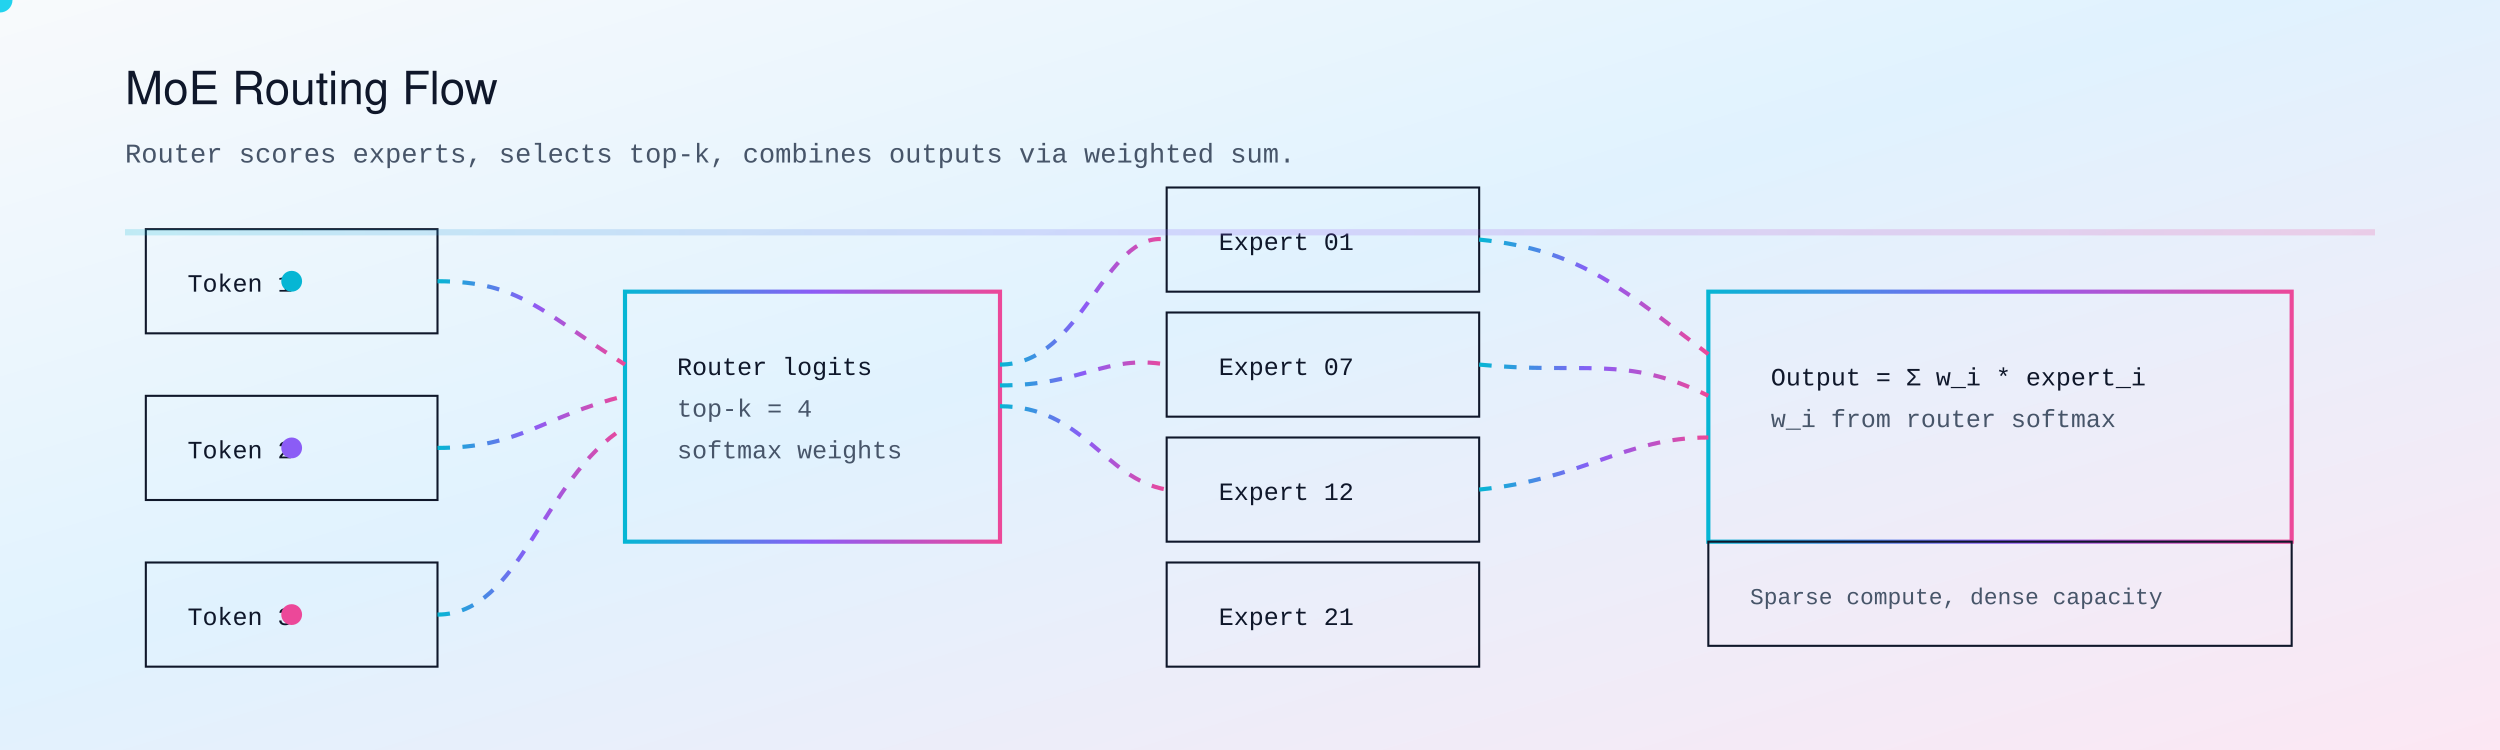
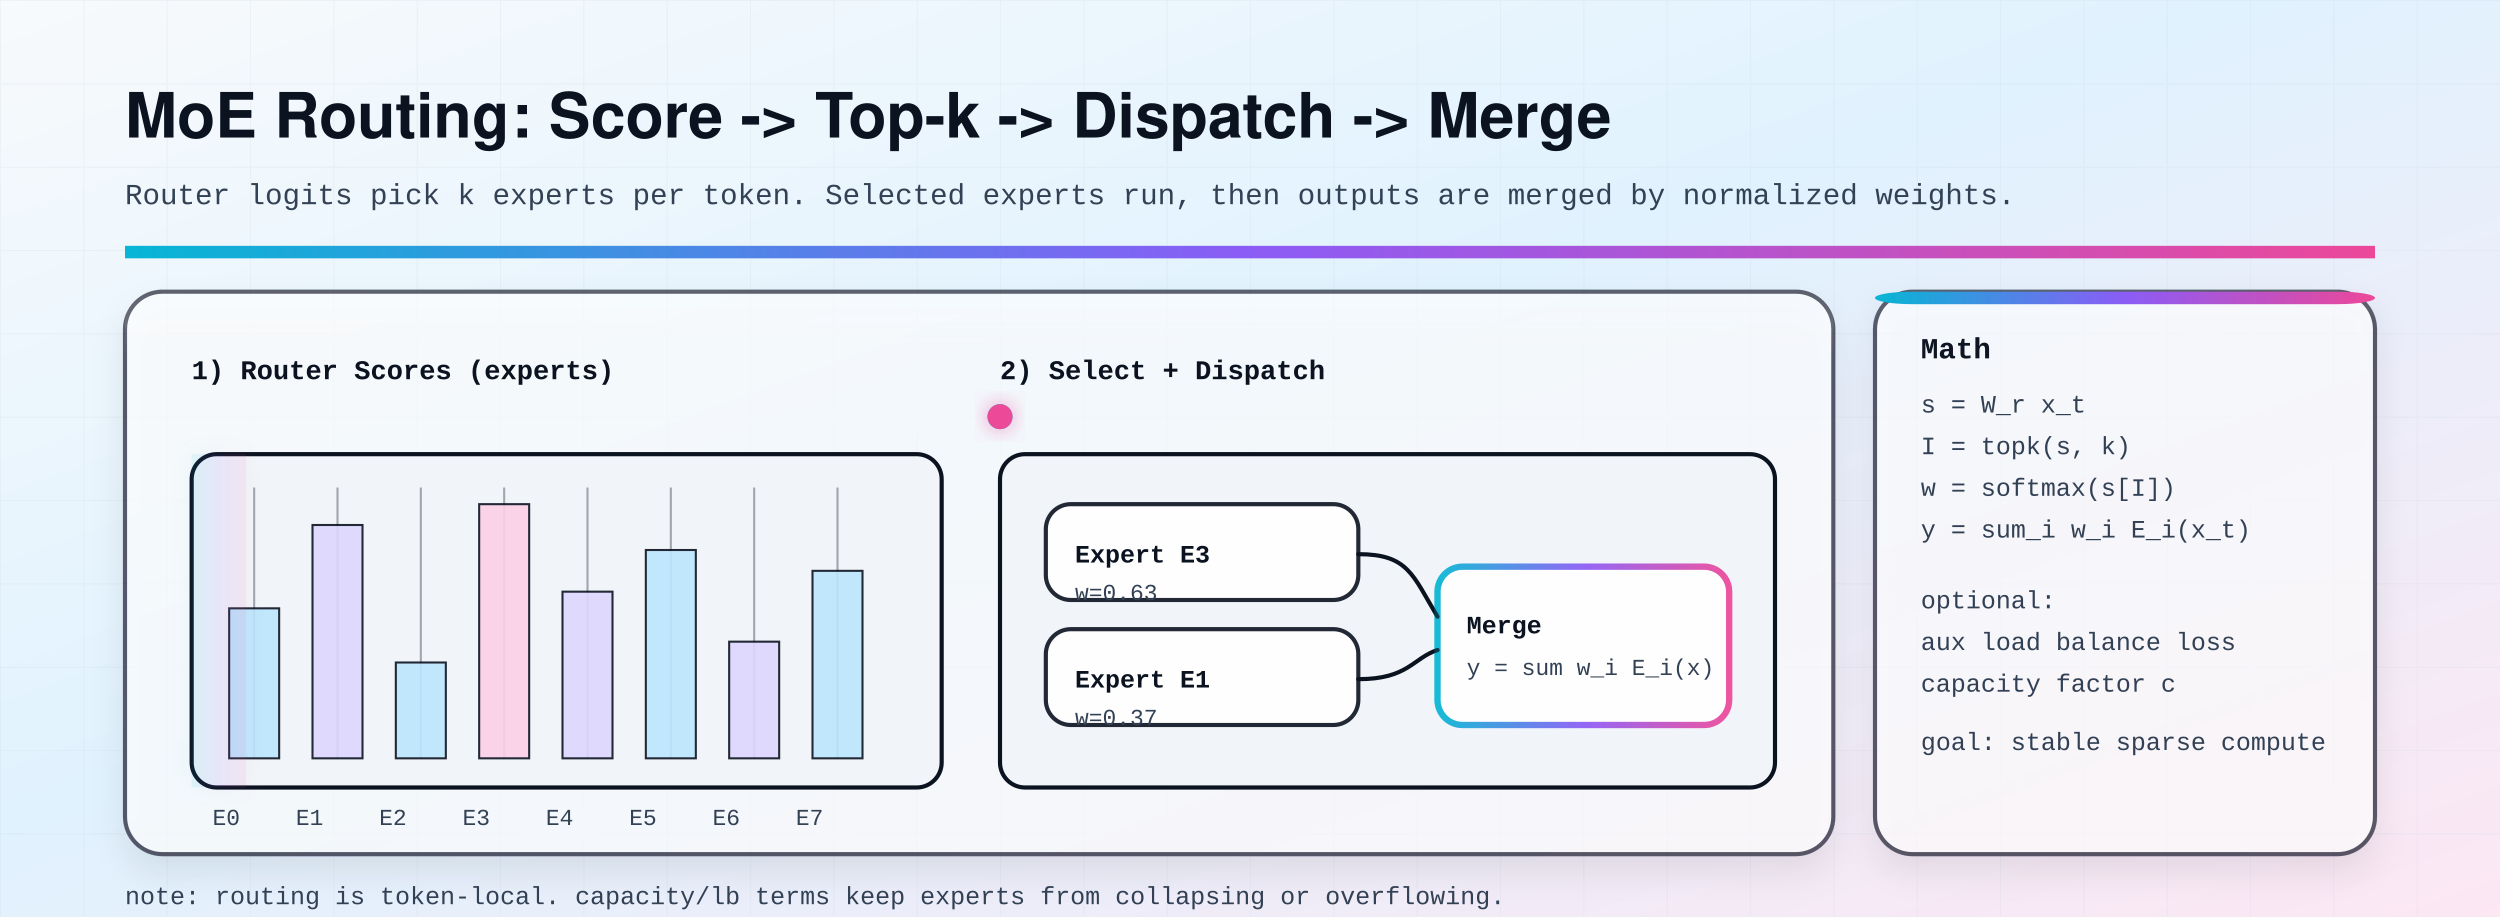
- <svg xmlns="http://www.w3.org/2000/svg" width="1200" height="360" viewBox="0 0 1200 360">
+ <svg xmlns="http://www.w3.org/2000/svg" width="1200" height="440" viewBox="0 0 1200 440">
  <defs>
    <linearGradient id="bg" x1="0" y1="0" x2="1" y2="1">
      <stop offset="0%" stop-color="#F8FAFC" />
      <stop offset="45%" stop-color="#E0F2FE" />
      <stop offset="100%" stop-color="#FCE7F3" />
    </linearGradient>
-     <linearGradient id="route" x1="0" y1="0" x2="1" y2="0">
+     <linearGradient id="accent" x1="0" y1="0" x2="1" y2="0">
      <stop offset="0%" stop-color="#06B6D4" />
      <stop offset="50%" stop-color="#8B5CF6" />
      <stop offset="100%" stop-color="#EC4899" />
    </linearGradient>
+     <pattern id="grid" width="40" height="40" patternUnits="userSpaceOnUse">
+       <path d="M 40 0 L 0 0 0 40" fill="none" stroke="#CBD5E1" stroke-width="1" />
+     </pattern>
+     <filter id="shadow" x="-20%" y="-20%" width="140%" height="140%">
+       <feDropShadow dx="0" dy="8" stdDeviation="8" flood-color="#0B1220" flood-opacity="0.12" />
+     </filter>
+     <filter id="glow" x="-50%" y="-50%" width="200%" height="200%">
+       <feGaussianBlur in="SourceGraphic" stdDeviation="5" result="b" />
+       <feColorMatrix in="b" type="matrix" values="1 0 0 0 0  0 1 0 0 0  0 0 1 0 0  0 0 0 0.6 0" result="g" />
+       <feMerge>
+         <feMergeNode in="g" />
+         <feMergeNode in="SourceGraphic" />
+       </feMerge>
+     </filter>
+     <linearGradient id="scan" x1="0" y1="0" x2="0" y2="1">
+       <stop offset="0%" stop-color="#FFFFFF" stop-opacity="0" />
+       <stop offset="50%" stop-color="#FFFFFF" stop-opacity="0.35" />
+       <stop offset="100%" stop-color="#FFFFFF" stop-opacity="0" />
+     </linearGradient>
  </defs>
-   <rect width="1200" height="360" fill="url(#bg)" />
-   <text x="60" y="50" fill="#0F172A" font-size="22" font-family="Space Grotesk, Helvetica, Arial, sans-serif">MoE Routing Flow</text>
-   <text x="60" y="78" fill="#475569" font-size="13" font-family="JetBrains Mono, 'Courier New', monospace">Router scores experts, selects top-k, combines outputs via weighted sum.</text>
-   <g fill="none" stroke="#0F172A" stroke-width="1">
-     <rect x="70" y="110" width="140" height="50" />
-     <rect x="70" y="190" width="140" height="50" />
-     <rect x="70" y="270" width="140" height="50" />
+   <rect width="1200" height="440" fill="url(#bg)" />
+   <rect width="1200" height="440" fill="url(#grid)" opacity="0.22" />
+   <text x="60" y="66" fill="#0B1220" font-size="30" font-weight="800" font-family="Space Grotesk, Helvetica, Arial, sans-serif">MoE Routing: Score -&gt; Top-k -&gt; Dispatch -&gt; Merge</text>
+   <text x="60" y="98" fill="#334155" font-size="14" font-family="JetBrains Mono, 'Courier New', monospace">Router logits pick k experts per token. Selected experts run, then outputs are merged by normalized weights.</text>
+   <rect x="60" y="118" width="1080" height="6" fill="url(#accent)" />
+   <g filter="url(#shadow)">
+     <rect x="60" y="140" width="820" height="270" rx="18" fill="#FFFFFF" opacity="0.66" stroke="#0B1220" stroke-width="2" />
  </g>
-   <g font-family="JetBrains Mono, 'Courier New', monospace" font-size="12" fill="#0F172A">
-     <text x="90" y="140">Token 1</text>
-     <text x="90" y="220">Token 2</text>
-     <text x="90" y="300">Token 3</text>
+   <g filter="url(#shadow)">
+     <rect x="900" y="140" width="240" height="270" rx="18" fill="#FFFFFF" opacity="0.66" stroke="#0B1220" stroke-width="2" />
+     <rect x="900" y="140" width="240" height="6" rx="18" fill="url(#accent)" />
+     <text x="922" y="172" fill="#0B1220" font-size="14" font-weight="800" font-family="JetBrains Mono, 'Courier New', monospace">Math</text>
+     <g font-family="JetBrains Mono, 'Courier New', monospace" font-size="12" fill="#334155">
+       <text x="922" y="198">s = W_r x_t</text>
+       <text x="922" y="218">I = topk(s, k)</text>
+       <text x="922" y="238">w = softmax(s[I])</text>
+       <text x="922" y="258">y = sum_i w_i E_i(x_t)</text>
+       <text x="922" y="292">optional:</text>
+       <text x="922" y="312">aux load balance loss</text>
+       <text x="922" y="332">capacity factor c</text>
+       <text x="922" y="360">goal: stable sparse compute</text>
+     </g>
  </g>
-   <circle cx="140" cy="135" r="5" fill="#06B6D4">
-     <animate attributeName="r" values="4;7;4" dur="1.6s" repeatCount="indefinite" />
-   </circle>
-   <circle cx="140" cy="215" r="5" fill="#8B5CF6">
-     <animate attributeName="r" values="4;7;4" dur="1.6s" begin="0.3s" repeatCount="indefinite" />
-   </circle>
-   <circle cx="140" cy="295" r="5" fill="#EC4899">
-     <animate attributeName="r" values="4;7;4" dur="1.6s" begin="0.6s" repeatCount="indefinite" />
-   </circle>
-   <rect x="300" y="140" width="180" height="120" fill="none" stroke="url(#route)" stroke-width="2" />
-   <text x="325" y="180" fill="#0F172A" font-size="12" font-family="JetBrains Mono, 'Courier New', monospace">Router logits</text>
-   <text x="325" y="200" fill="#475569" font-size="12" font-family="JetBrains Mono, 'Courier New', monospace">top-k = 4</text>
-   <text x="325" y="220" fill="#475569" font-size="12" font-family="JetBrains Mono, 'Courier New', monospace">softmax weights</text>
-   <g stroke="#0F172A" stroke-width="1" fill="none">
-     <rect x="560" y="90" width="150" height="50" />
-     <rect x="560" y="150" width="150" height="50" />
-     <rect x="560" y="210" width="150" height="50" />
-     <rect x="560" y="270" width="150" height="50" />
+   <g transform="translate(92, 182)" font-family="JetBrains Mono, 'Courier New', monospace">
+     <text x="0" y="0" fill="#0B1220" font-size="13" font-weight="800">1) Router Scores (experts)</text>
+     <g transform="translate(0, 18)">
+       <rect x="0" y="18" width="360" height="160" rx="12" fill="#F1F5F9" stroke="#0B1220" stroke-width="2" />
+       <g stroke="#0B1220" stroke-width="1" opacity="0.35">
+         <line x1="30" y1="34" x2="30" y2="164" />
+         <line x1="70" y1="34" x2="70" y2="164" />
+         <line x1="110" y1="34" x2="110" y2="164" />
+         <line x1="150" y1="34" x2="150" y2="164" />
+         <line x1="190" y1="34" x2="190" y2="164" />
+         <line x1="230" y1="34" x2="230" y2="164" />
+         <line x1="270" y1="34" x2="270" y2="164" />
+         <line x1="310" y1="34" x2="310" y2="164" />
+       </g>
+       <g stroke="#0B1220" stroke-width="1">
+         <rect x="18" y="92" width="24" height="72" fill="#BAE6FD" opacity="0.9" />
+         <rect x="58" y="52" width="24" height="112" fill="#DDD6FE" opacity="0.9" />
+         <rect x="98" y="118" width="24" height="46" fill="#BAE6FD" opacity="0.9" />
+         <rect x="138" y="42" width="24" height="122" fill="#FBCFE8" opacity="0.9" />
+         <rect x="178" y="84" width="24" height="80" fill="#DDD6FE" opacity="0.9" />
+         <rect x="218" y="64" width="24" height="100" fill="#BAE6FD" opacity="0.9" />
+         <rect x="258" y="108" width="24" height="56" fill="#DDD6FE" opacity="0.9" />
+         <rect x="298" y="74" width="24" height="90" fill="#BAE6FD" opacity="0.9" />
+       </g>
+       <g filter="url(#glow)">
+         <rect x="138" y="42" width="24" height="122" fill="url(#accent)" opacity="0.0">
+           <animate attributeName="opacity" values="0.0;0.85;0.0" dur="2.2s" repeatCount="indefinite" />
+         </rect>
+         <rect x="58" y="52" width="24" height="112" fill="url(#accent)" opacity="0.0">
+           <animate attributeName="opacity" values="0.0;0.85;0.0" dur="2.2s" begin="0.35s" repeatCount="indefinite" />
+         </rect>
+       </g>
+       <rect x="0" y="18" width="26" height="160" fill="url(#accent)" opacity="0.10" filter="url(#glow)">
+         <animate attributeName="x" values="0;334;0" dur="3.8s" repeatCount="indefinite" keyTimes="0;0.5;1" calcMode="spline" keySplines="0.42 0 0.58 1;0.42 0 0.58 1" />
+       </rect>
+       <g fill="#334155" font-size="11">
+         <text x="10" y="196">E0</text>
+         <text x="50" y="196">E1</text>
+         <text x="90" y="196">E2</text>
+         <text x="130" y="196">E3</text>
+         <text x="170" y="196">E4</text>
+         <text x="210" y="196">E5</text>
+         <text x="250" y="196">E6</text>
+         <text x="290" y="196">E7</text>
+       </g>
+     </g>
  </g>
-   <g font-family="JetBrains Mono, 'Courier New', monospace" font-size="12" fill="#0F172A">
-     <text x="585" y="120">Expert 01</text>
-     <text x="585" y="180">Expert 07</text>
-     <text x="585" y="240">Expert 12</text>
-     <text x="585" y="300">Expert 21</text>
+   <g transform="translate(480, 182)" font-family="JetBrains Mono, 'Courier New', monospace">
+     <text x="0" y="0" fill="#0B1220" font-size="13" font-weight="800">2) Select + Dispatch</text>
+     <g transform="translate(0, 18)">
+       <rect x="0" y="18" width="372" height="160" rx="12" fill="#F1F5F9" stroke="#0B1220" stroke-width="2" />
+       <rect x="22" y="42" width="150" height="46" rx="12" fill="#FFFFFF" opacity="0.9" stroke="#0B1220" stroke-width="2" />
+       <rect x="22" y="102" width="150" height="46" rx="12" fill="#FFFFFF" opacity="0.9" stroke="#0B1220" stroke-width="2" />
+       <rect x="210" y="72" width="140" height="76" rx="12" fill="#FFFFFF" opacity="0.9" stroke="url(#accent)" stroke-width="3" />
+       <text x="36" y="70" fill="#0B1220" font-size="12" font-weight="800">Expert E3</text>
+       <text x="36" y="88" fill="#334155" font-size="11">w=0.63</text>
+       <text x="36" y="130" fill="#0B1220" font-size="12" font-weight="800">Expert E1</text>
+       <text x="36" y="148" fill="#334155" font-size="11">w=0.37</text>
+       <text x="224" y="104" fill="#0B1220" font-size="12" font-weight="800">Merge</text>
+       <text x="224" y="124" fill="#334155" font-size="11">y = sum w_i E_i(x)</text>
+       <g stroke="#0B1220" stroke-width="2" fill="none" stroke-linecap="round">
+         <path d="M172 66 C 196 66, 198 76, 210 96" />
+         <path d="M172 126 C 196 126, 198 116, 210 112" />
+       </g>
+       <g filter="url(#glow)">
+         <circle r="6" fill="#06B6D4">
+           <animateMotion path="M172 66 C 196 66, 198 76, 210 96" dur="1.8s" repeatCount="indefinite" />
+         </circle>
+         <circle r="6" fill="#EC4899">
+           <animateMotion path="M172 126 C 196 126, 198 116, 210 112" dur="1.8s" begin="0.45s" repeatCount="indefinite" />
+         </circle>
+       </g>
+       <rect x="210" y="72" width="140" height="76" rx="12" fill="none" stroke="url(#accent)" stroke-width="3" opacity="0.25">
+         <animate attributeName="opacity" values="0.15;0.55;0.15" dur="2.4s" repeatCount="indefinite" />
+       </rect>
+     </g>
  </g>
-   <rect x="820" y="140" width="280" height="120" fill="none" stroke="url(#route)" stroke-width="2" />
-   <text x="850" y="185" fill="#0F172A" font-size="12" font-family="JetBrains Mono, 'Courier New', monospace">Output = Σ w_i * expert_i</text>
-   <text x="850" y="205" fill="#475569" font-size="12" font-family="JetBrains Mono, 'Courier New', monospace">w_i from router softmax</text>
-   <g stroke="url(#route)" stroke-width="2" fill="none" stroke-dasharray="6 6">
-     <path d="M210 135 C 250 135, 260 150, 300 175" />
-     <path d="M210 215 C 250 215, 260 200, 300 190" />
-     <path d="M210 295 C 250 295, 260 230, 300 205" />
-     <path d="M480 175 C 520 175, 530 110, 560 115" />
-     <path d="M480 185 C 520 185, 530 170, 560 175" />
-     <path d="M480 195 C 520 195, 530 230, 560 235" />
-     <path d="M710 115 C 760 120, 780 140, 820 170" />
-     <path d="M710 175 C 760 180, 780 170, 820 190" />
-     <path d="M710 235 C 760 230, 780 210, 820 210" />
-     <animate attributeName="stroke-dashoffset" values="0;28" dur="2.4s" repeatCount="indefinite" />
+   <rect x="60" y="140" width="820" height="34" fill="url(#scan)" opacity="0.22">
+     <animate attributeName="y" dur="6.2s" repeatCount="indefinite" values="140;376;140" keyTimes="0;0.5;1" calcMode="spline" keySplines="0.42 0 0.58 1;0.42 0 0.58 1" />
+   </rect>
+   <g font-family="JetBrains Mono, 'Courier New', monospace" font-size="12" fill="#334155">
+     <text x="60" y="434">note: routing is token-local. capacity/lb terms keep experts from collapsing or overflowing.</text>
  </g>
-   <circle r="6" fill="#22D3EE">
-     <animateMotion path="M210 135 C 250 135, 260 150, 300 175" dur="2.2s" repeatCount="indefinite" />
-   </circle>
-   <rect x="820" y="260" width="280" height="50" fill="none" stroke="#0F172A" stroke-width="1" />
-   <text x="840" y="290" fill="#475569" font-size="11" font-family="JetBrains Mono, 'Courier New', monospace">Sparse compute, dense capacity</text>
-   <rect x="60" y="110" width="1080" height="3" fill="url(#route)" opacity="0.2">
-     <animate attributeName="y" values="110;330;110" dur="5s" repeatCount="indefinite" />
-   </rect>
</svg>
